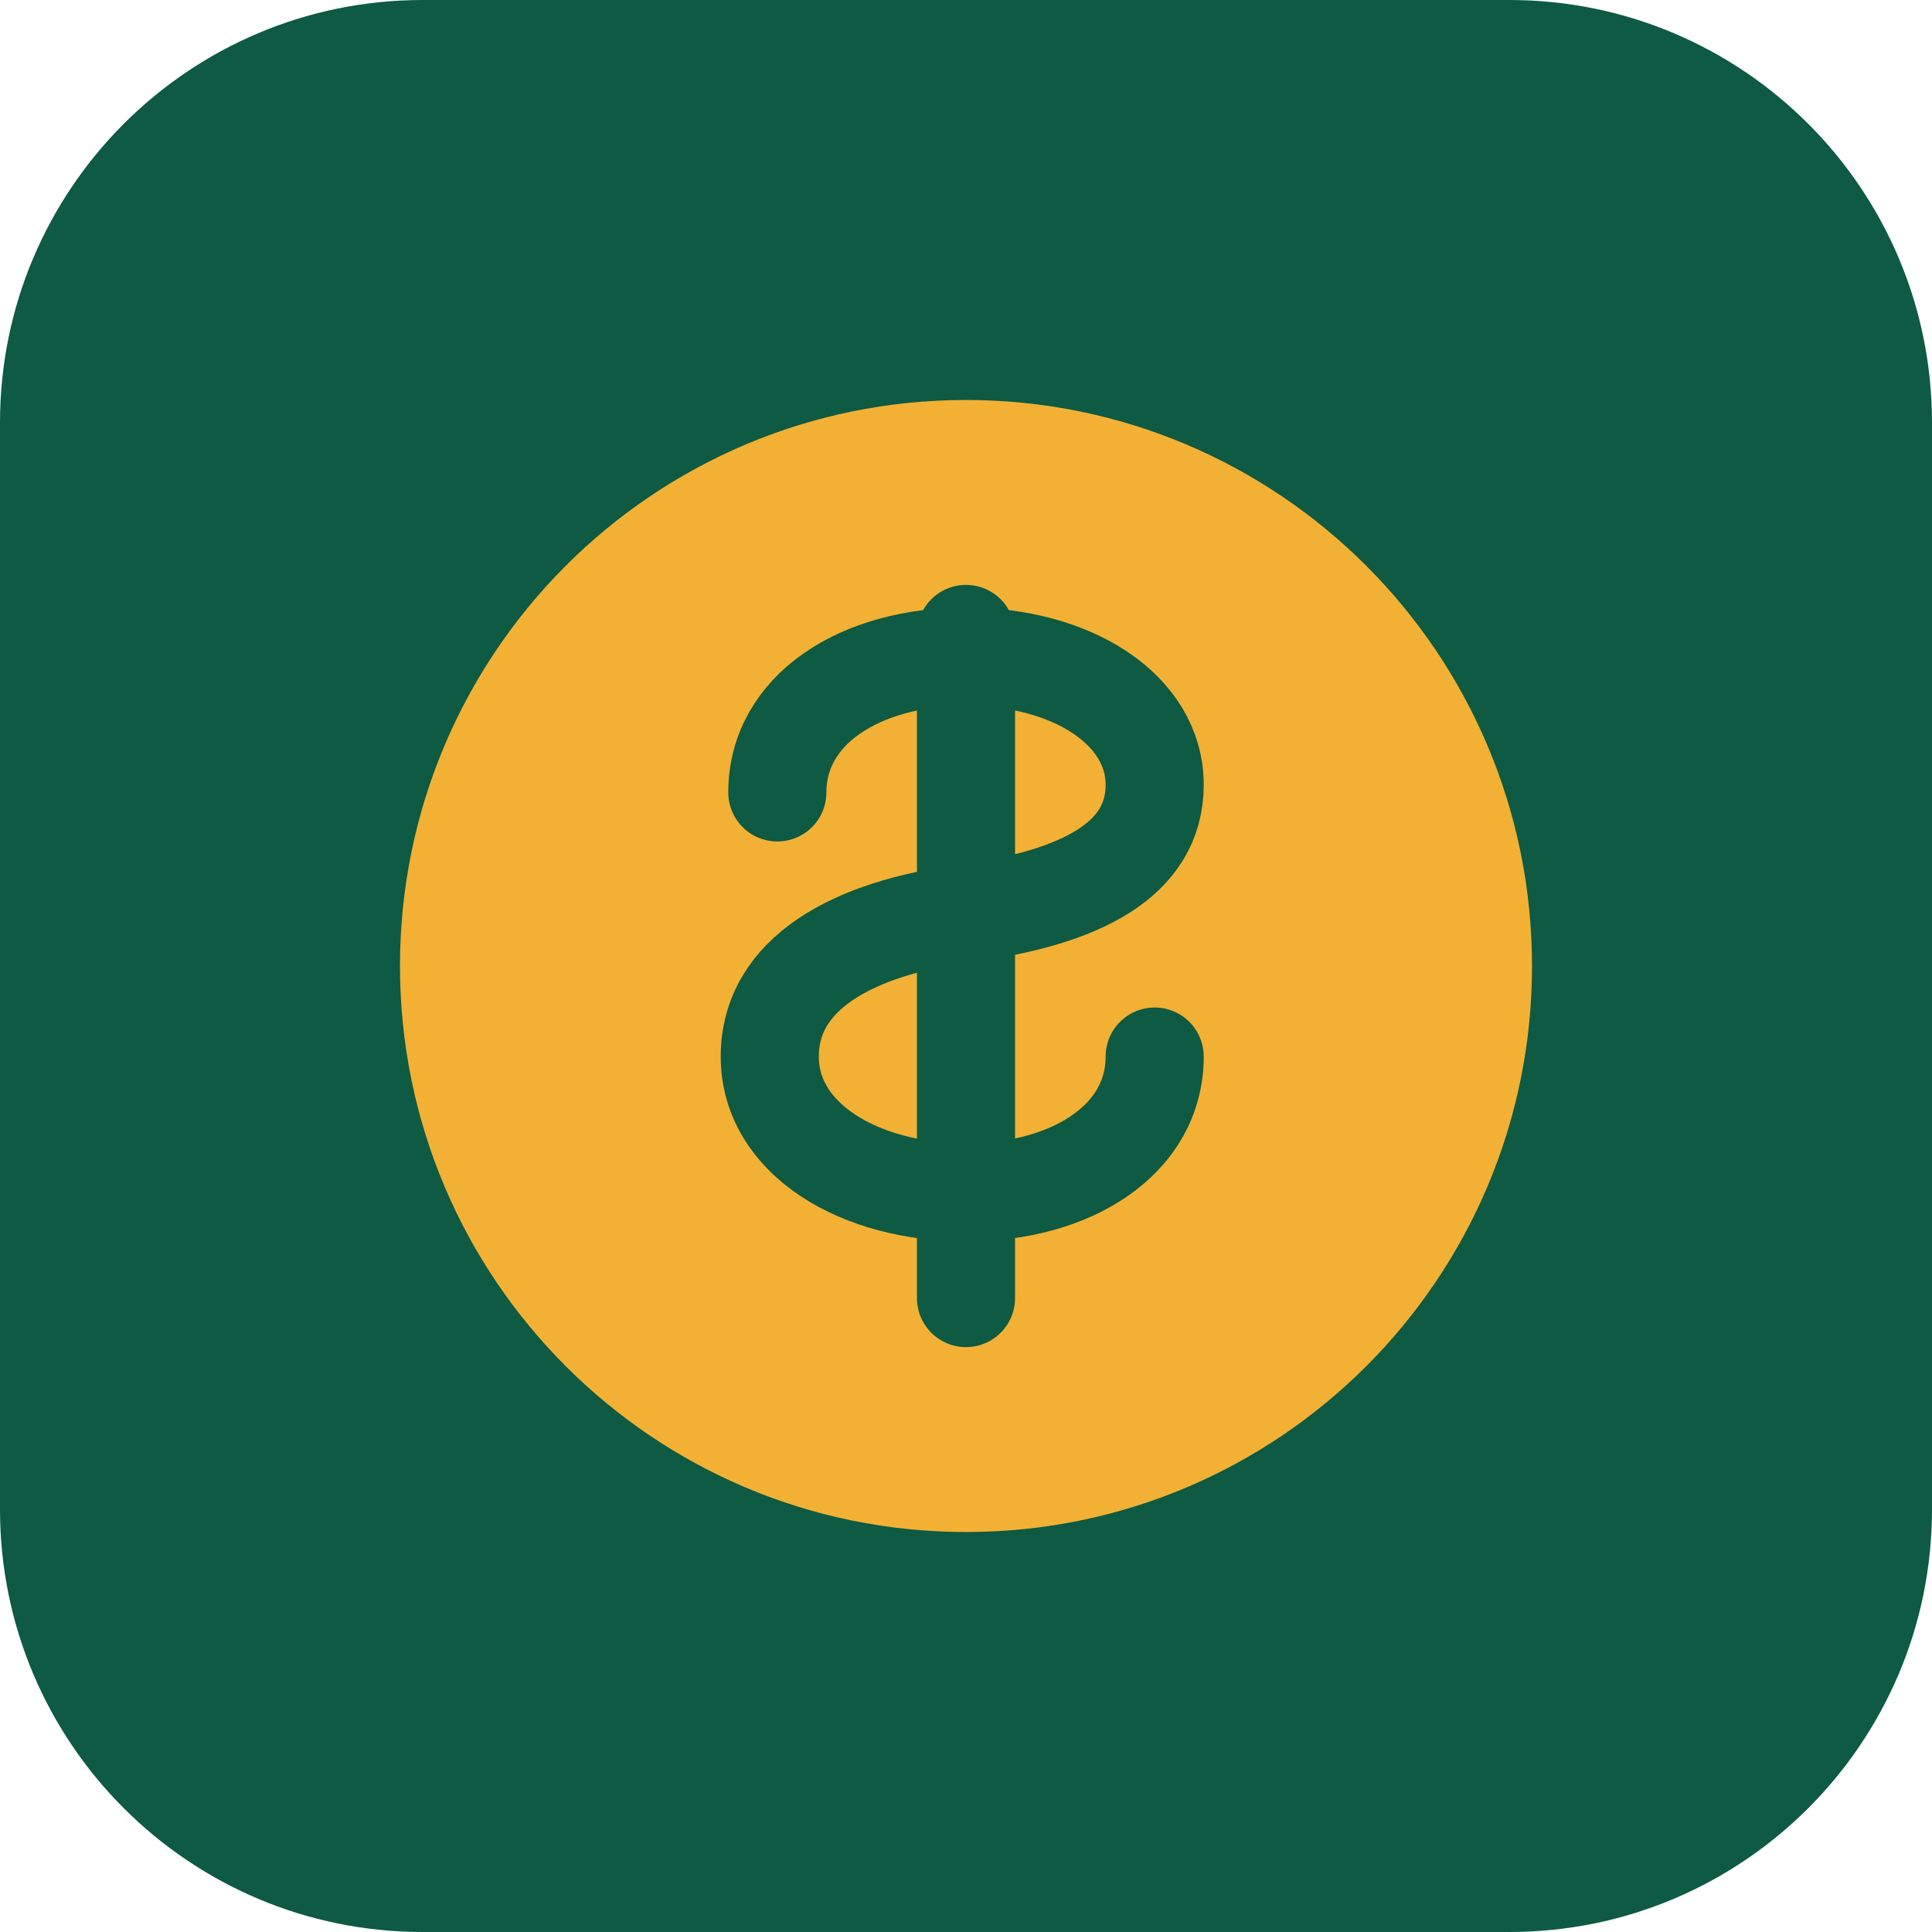
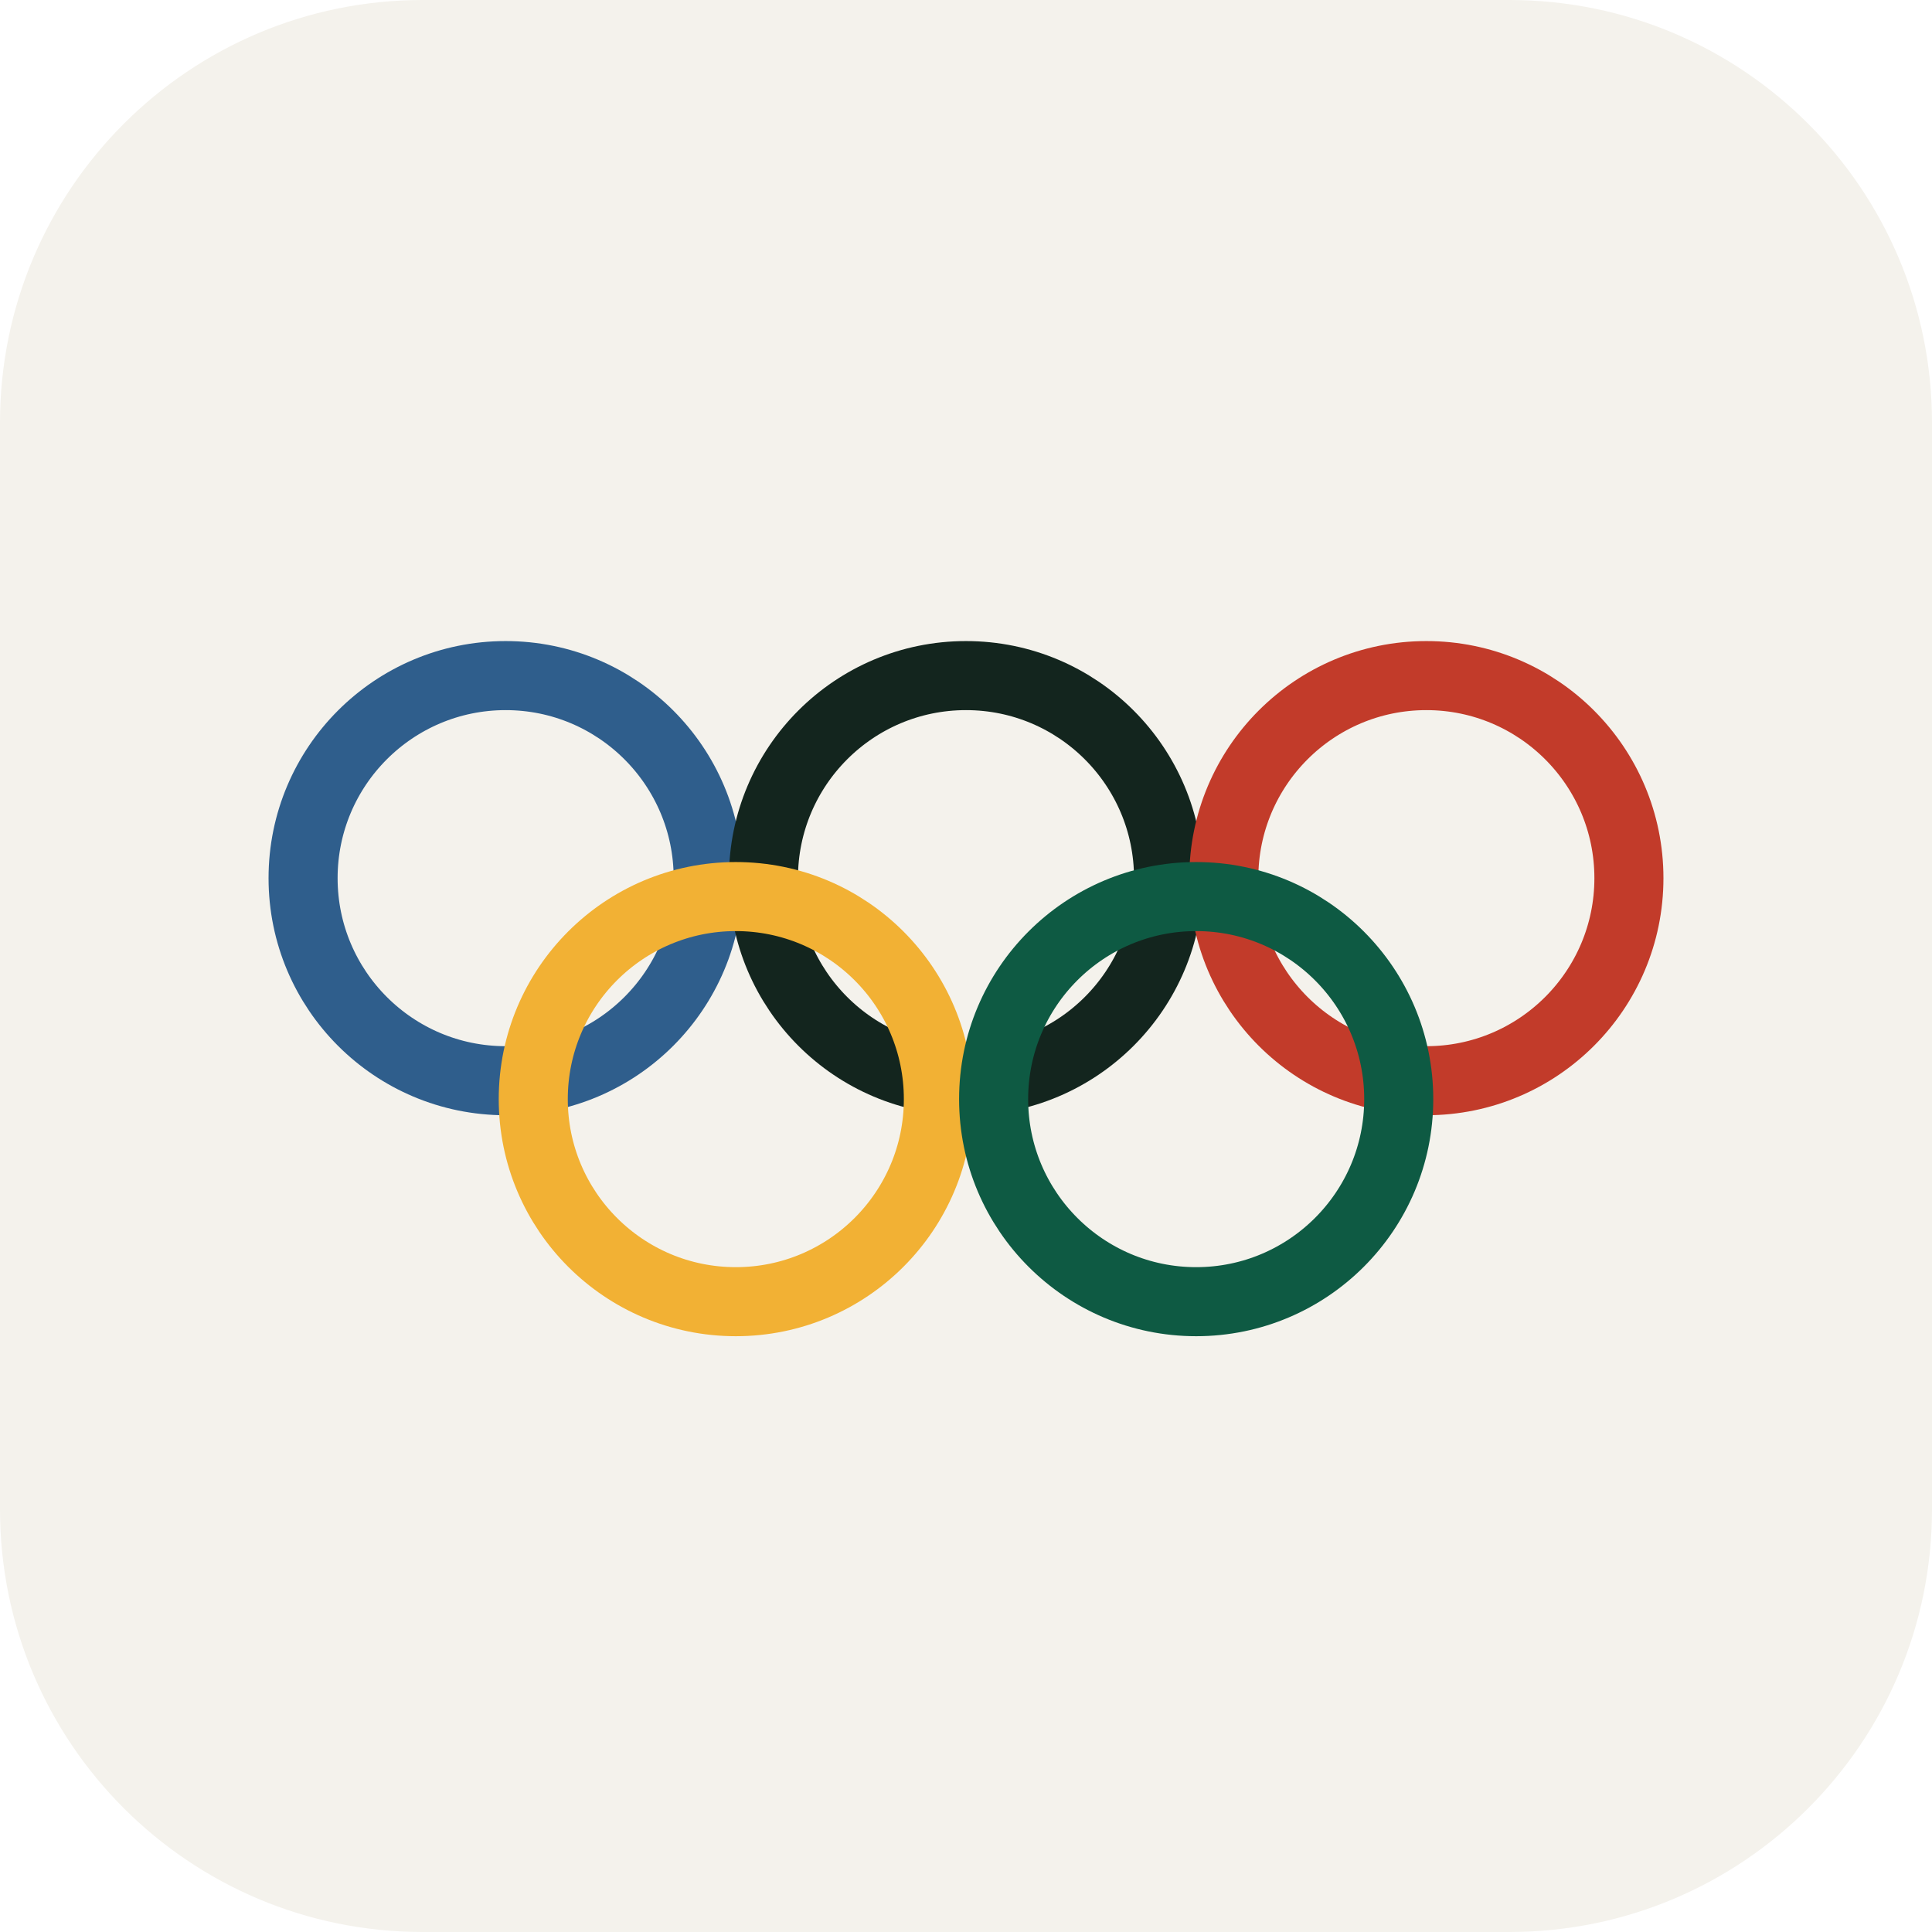
<svg xmlns="http://www.w3.org/2000/svg" viewBox="0 0 512 512">
-   <rect width="512" height="512" rx="112" fill="#0E5A43" />
-   <circle cx="256" cy="256" r="150" fill="#F2B134" />
-   <path d="M256 168v176M206 210c0-22 22-36 50-36s50 14 50 34-20 30-50 34-52 16-52 38 24 36 52 36 50-14 50-36" fill="none" stroke="#0E5A43" stroke-width="26" stroke-linecap="round" />
+   <rect width="512" height="512" rx="112" fill="#F4F2EC" />
+   <g fill="none" stroke-width="15" transform="translate(256 262) scale(1.22) translate(-170 -104)">
+     <circle cx="70" cy="80" r="44" stroke="#2F5E8C" />
+     <circle cx="170" cy="80" r="44" stroke="#13251E" />
+     <circle cx="270" cy="80" r="44" stroke="#C23B2A" />
+     <circle cx="120" cy="128" r="44" stroke="#F2B134" />
+     <circle cx="220" cy="128" r="44" stroke="#0E5A43" />
+   </g>
</svg>
